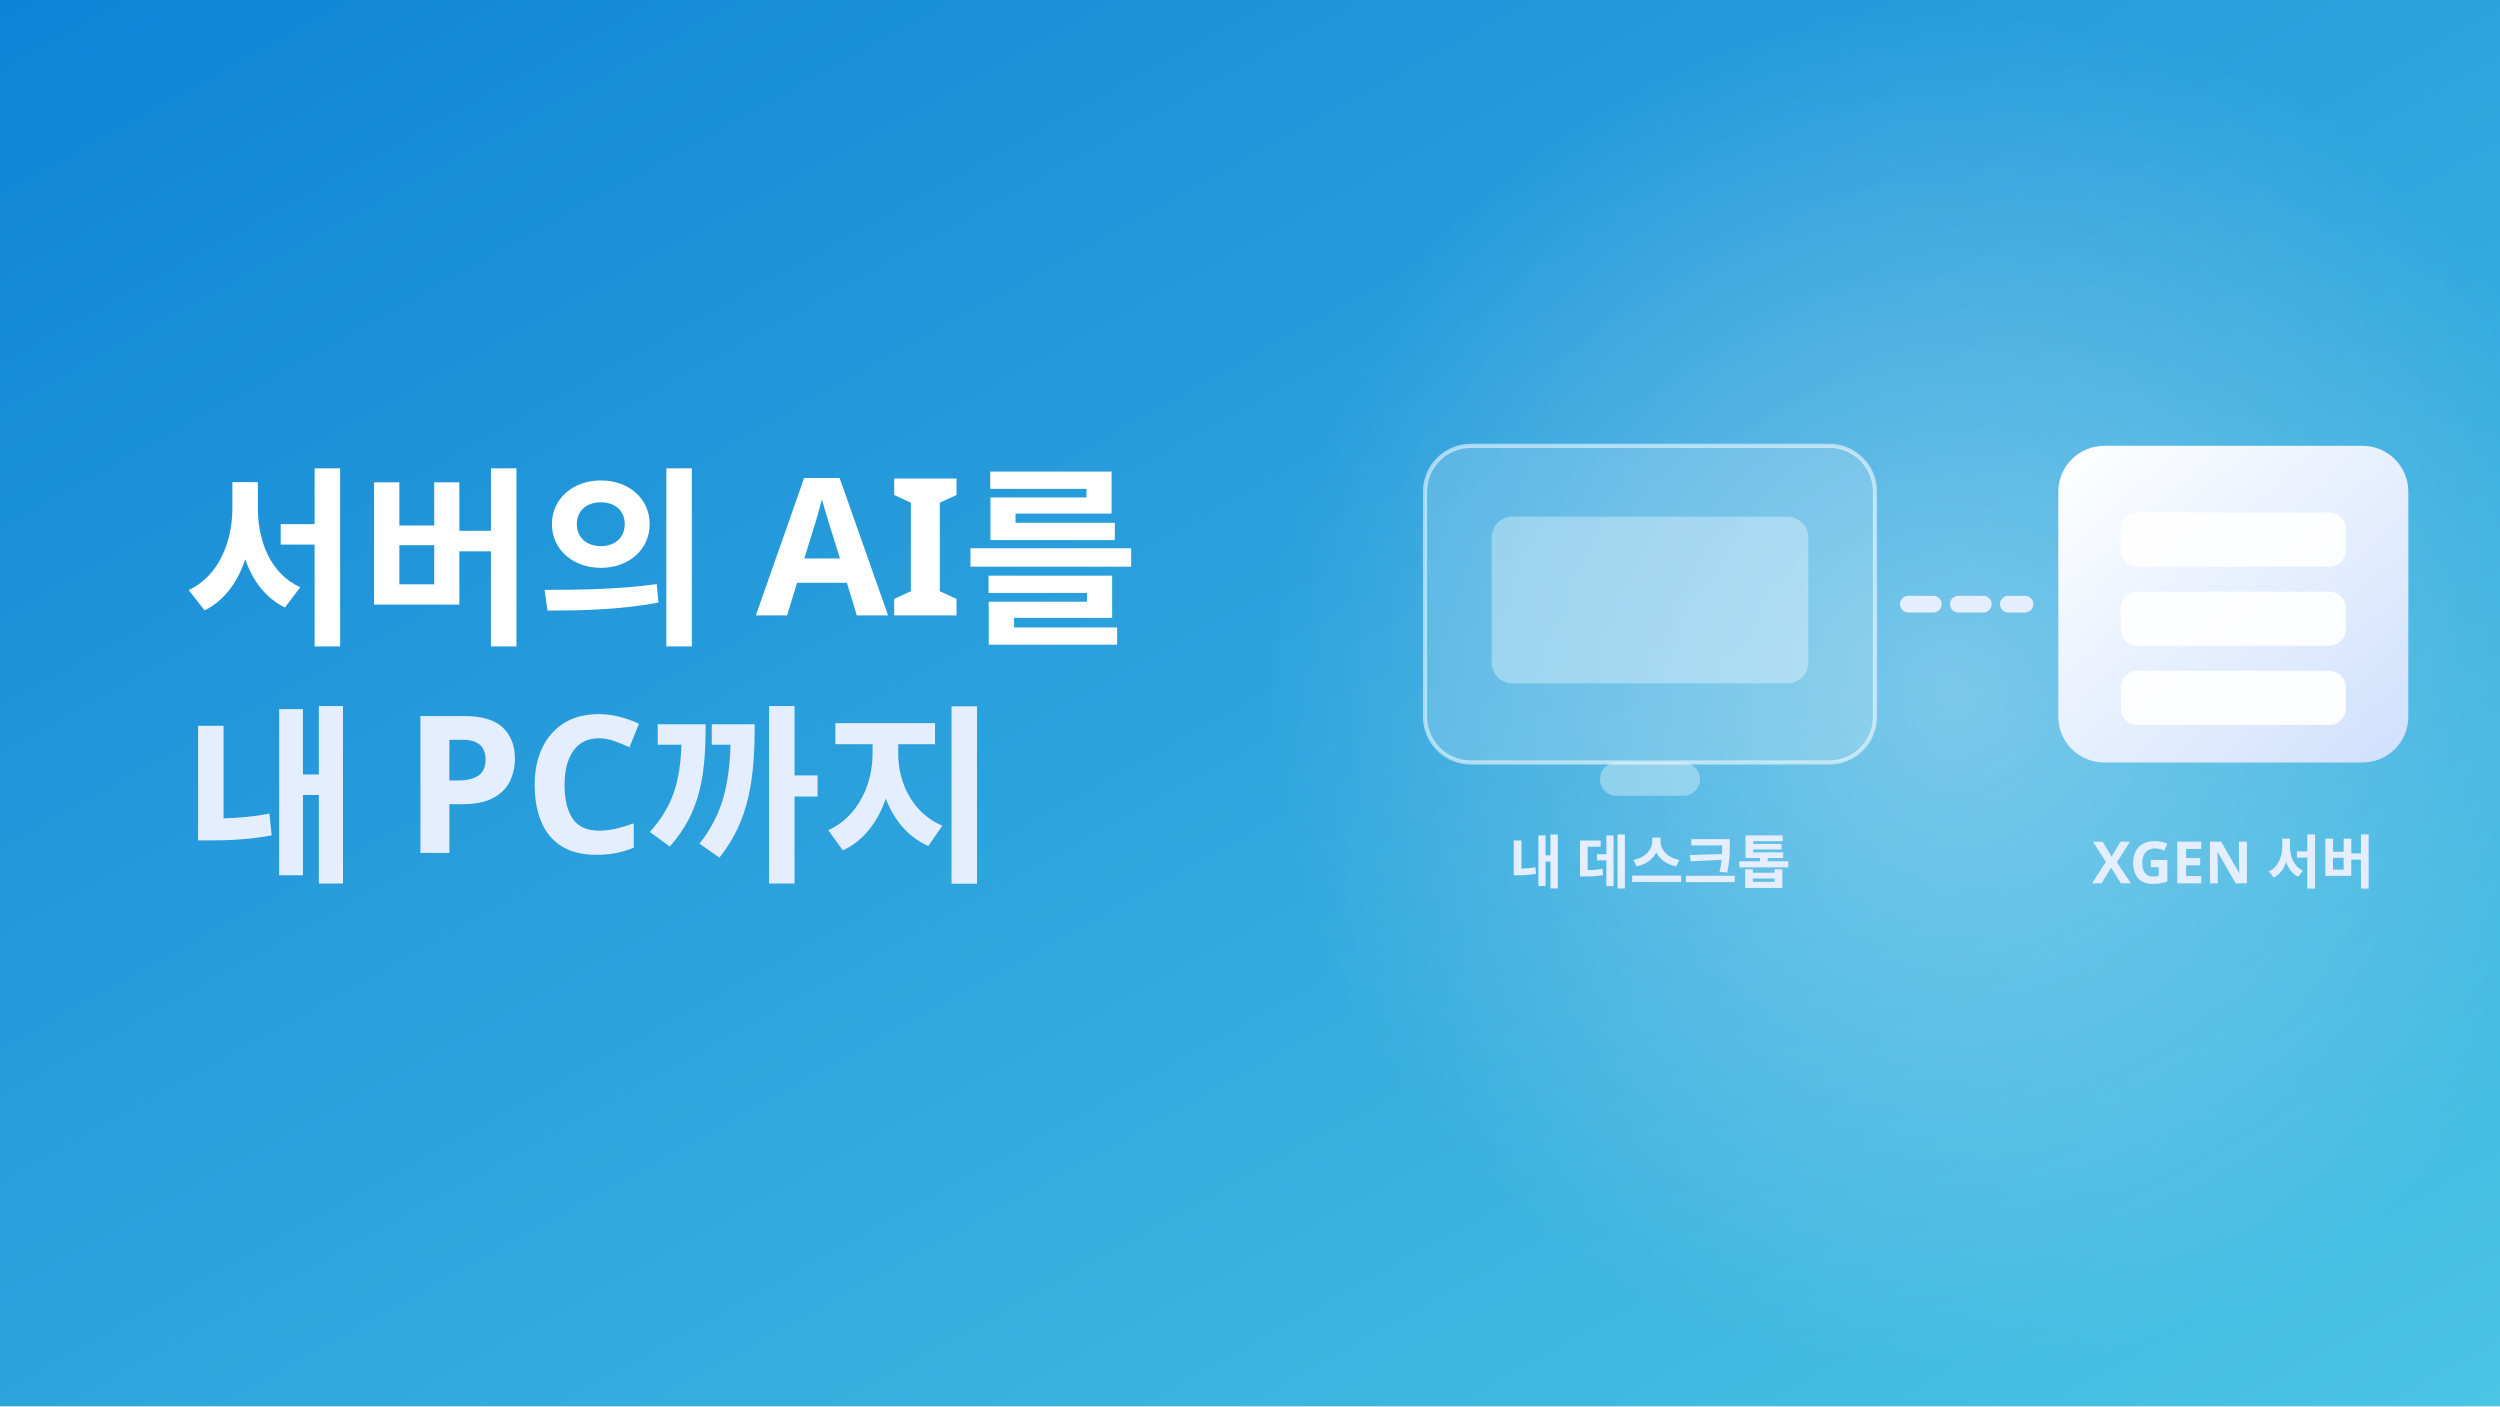
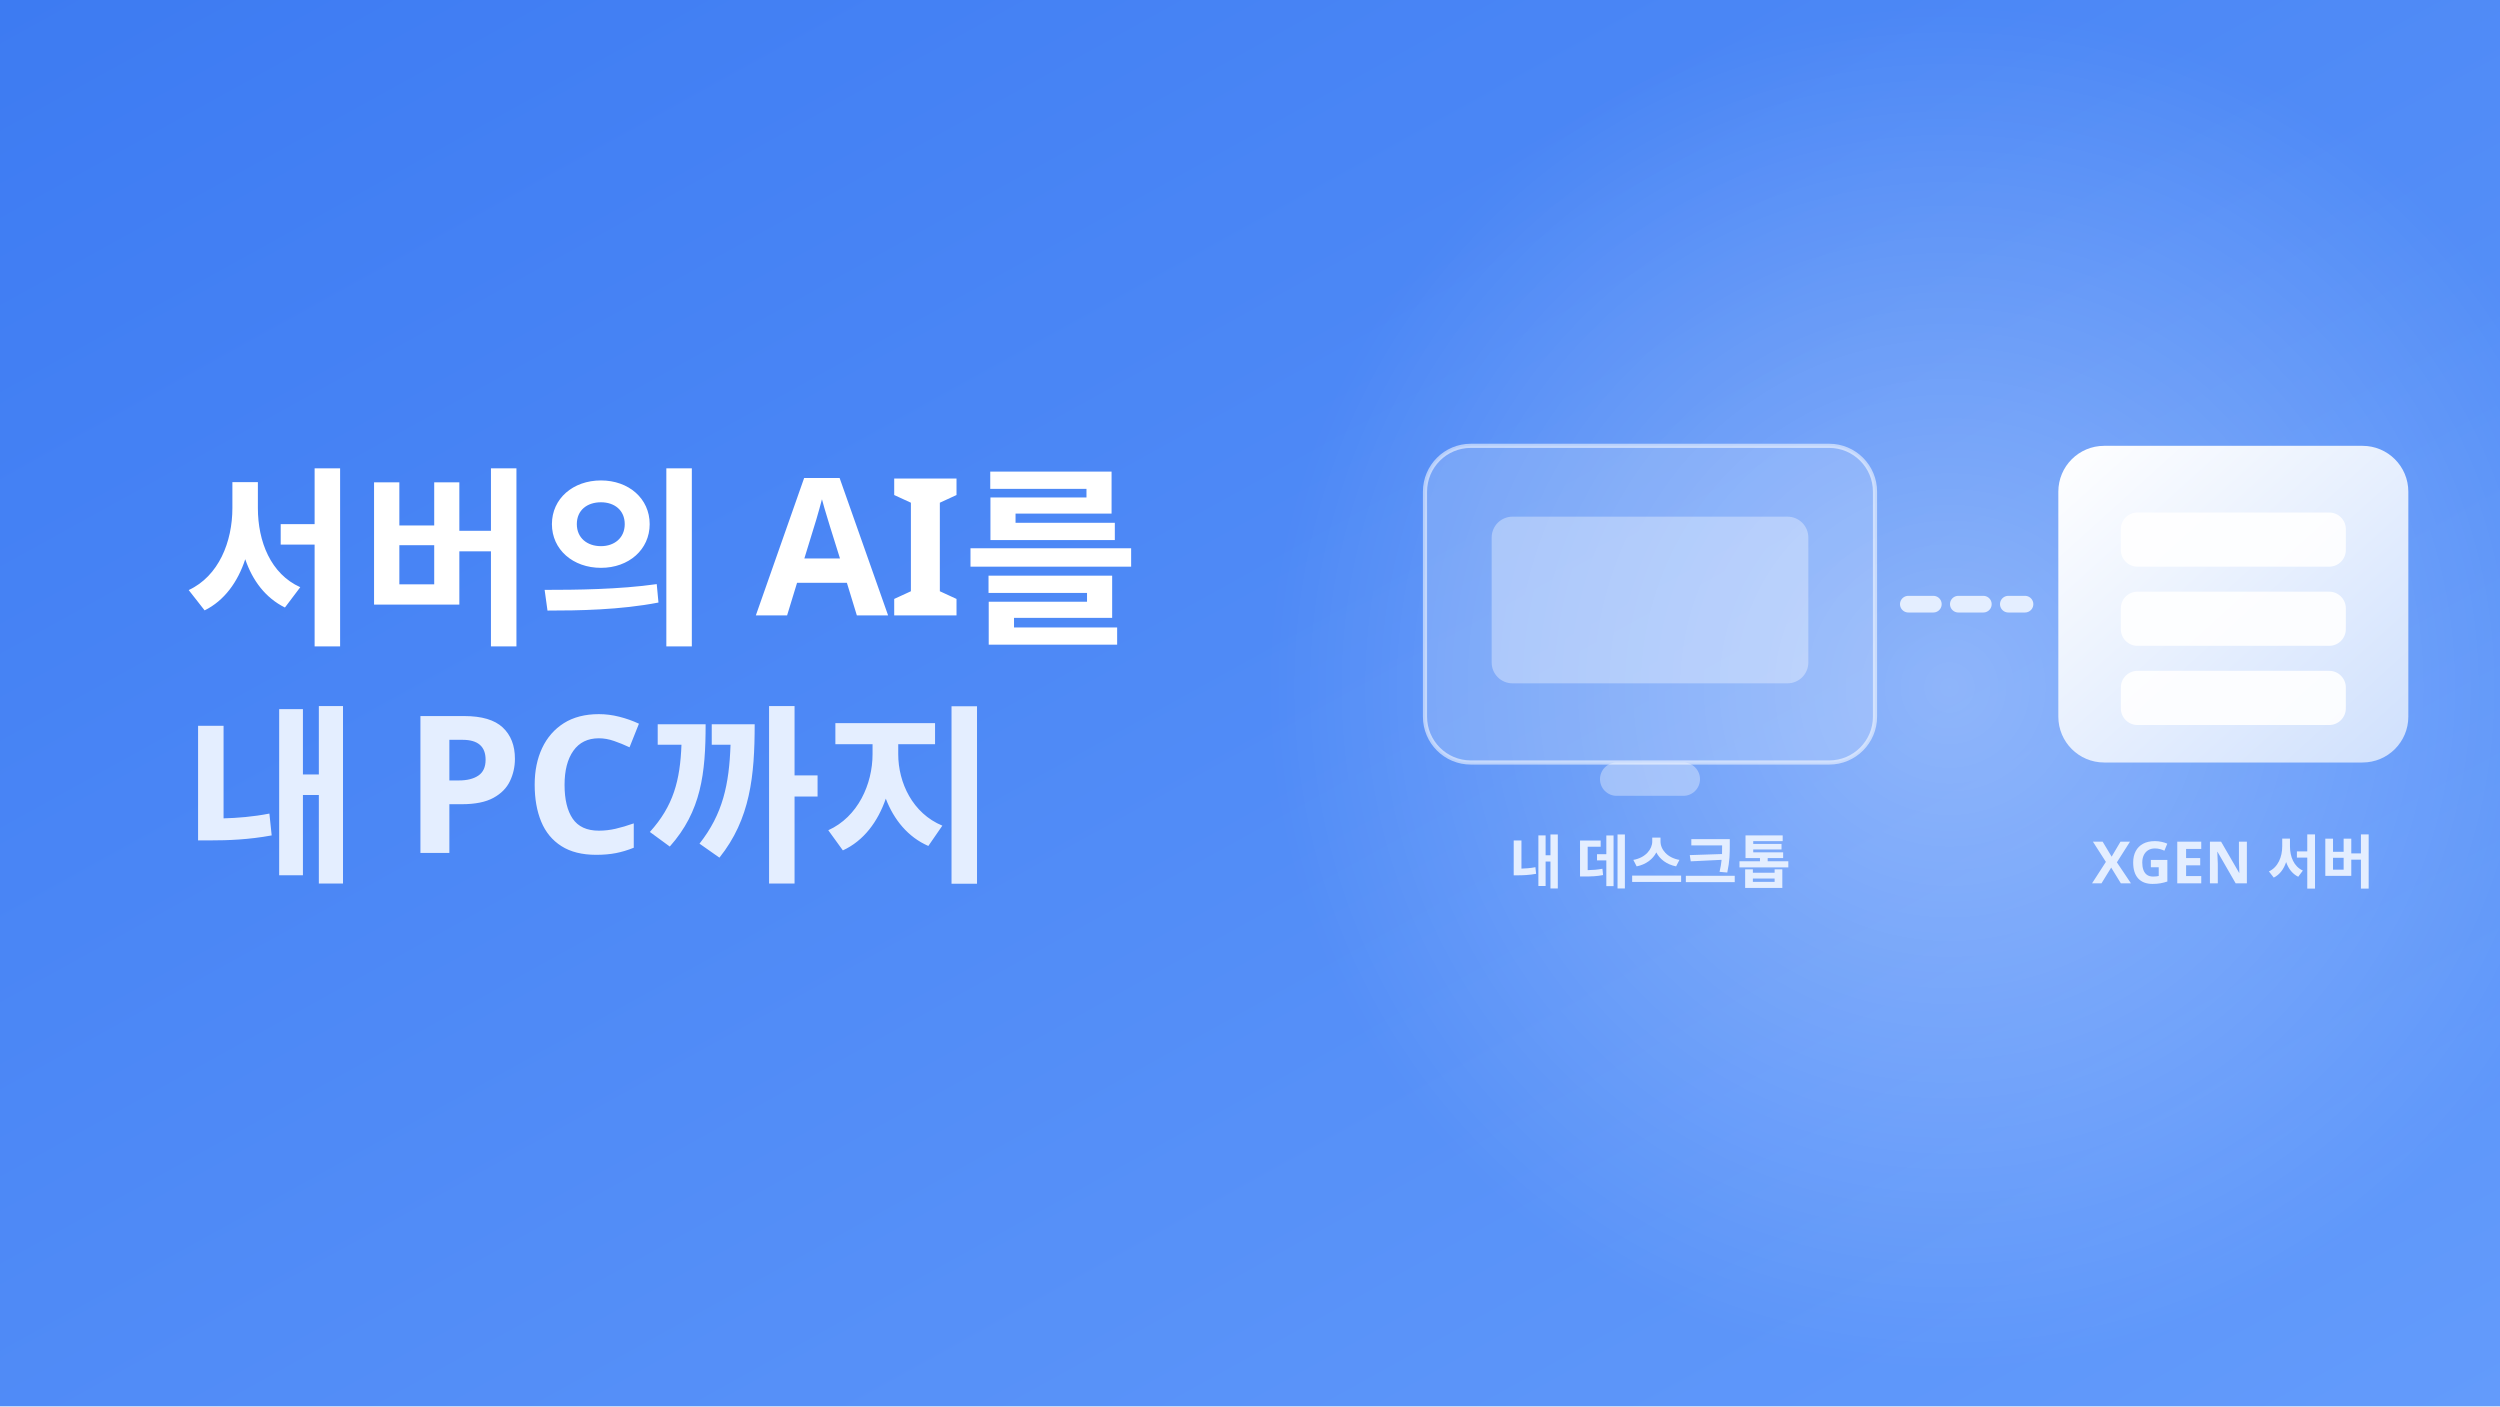
<svg xmlns="http://www.w3.org/2000/svg" viewBox="0 0 1200 675" role="img" aria-label="XGEN DeX — 서버에서 실행되는 Agent 를 내 데스크톱까지 잇는다">
  <defs>
    <linearGradient id="bg" x1="0" y1="0" x2="1" y2="1">
-       <stop offset="0" stop-color="#0f83d6" />
-       <stop offset="1" stop-color="#4cc4e4" />
+       <stop offset="0" stop-color="#3d7bf2" />
+       <stop offset="1" stop-color="#639bfb" />
    </linearGradient>
    <linearGradient id="badge" x1="0" y1="0" x2="1" y2="1">
      <stop offset="0" stop-color="#ffffff" />
      <stop offset="1" stop-color="#cfe0fd" />
    </linearGradient>
    <radialGradient id="glow" cx="50%" cy="50%" r="50%">
      <stop offset="0" stop-color="#ffffff" stop-opacity="0.34" />
      <stop offset="1" stop-color="#ffffff" stop-opacity="0" />
    </radialGradient>
  </defs>
  <rect width="1200" height="675" fill="url(#bg)" />
  <circle cx="936" cy="330" r="330" fill="url(#glow)" />
  <text x="88" y="302" font-family="Pretendard,'Pretendard Variable','Malgun Gothic','Apple SD Gothic Neo','Noto Sans KR',sans-serif" font-size="92" font-weight="800" fill="#ffffff">서버의 AI를</text>
  <text x="88" y="416" font-family="Pretendard,'Pretendard Variable','Malgun Gothic','Apple SD Gothic Neo','Noto Sans KR',sans-serif" font-size="92" font-weight="800" fill="#e4eeff">내 PC까지</text>
  <rect x="684" y="214" width="216" height="152" rx="22" fill="#ffffff2e" stroke="#ffffff8c" stroke-width="2" />
  <rect x="716" y="248" width="152" height="80" rx="10" fill="#ffffff59" />
  <rect x="768" y="366" width="48" height="16" rx="8" fill="#ffffff59" />
  <text x="792" y="424" text-anchor="middle" font-family="Pretendard,'Pretendard Variable','Malgun Gothic','Apple SD Gothic Neo','Noto Sans KR',sans-serif" font-size="28" font-weight="600" fill="#e4eeff">내 데스크톱</text>
  <path d="M916 290 L 972 290" stroke="#e4eeff" stroke-width="8" stroke-linecap="round" stroke-dasharray="12 12" />
  <rect x="988" y="214" width="168" height="152" rx="22" fill="url(#badge)" />
  <g fill="#ffffff" opacity="0.9">
    <rect x="1018" y="246" width="108" height="26" rx="8" />
    <rect x="1018" y="284" width="108" height="26" rx="8" />
    <rect x="1018" y="322" width="108" height="26" rx="8" />
  </g>
  <text x="1072" y="424" text-anchor="middle" font-family="Pretendard,'Pretendard Variable','Malgun Gothic','Apple SD Gothic Neo','Noto Sans KR',sans-serif" font-size="28" font-weight="600" fill="#e4eeff">XGEN 서버</text>
</svg>
